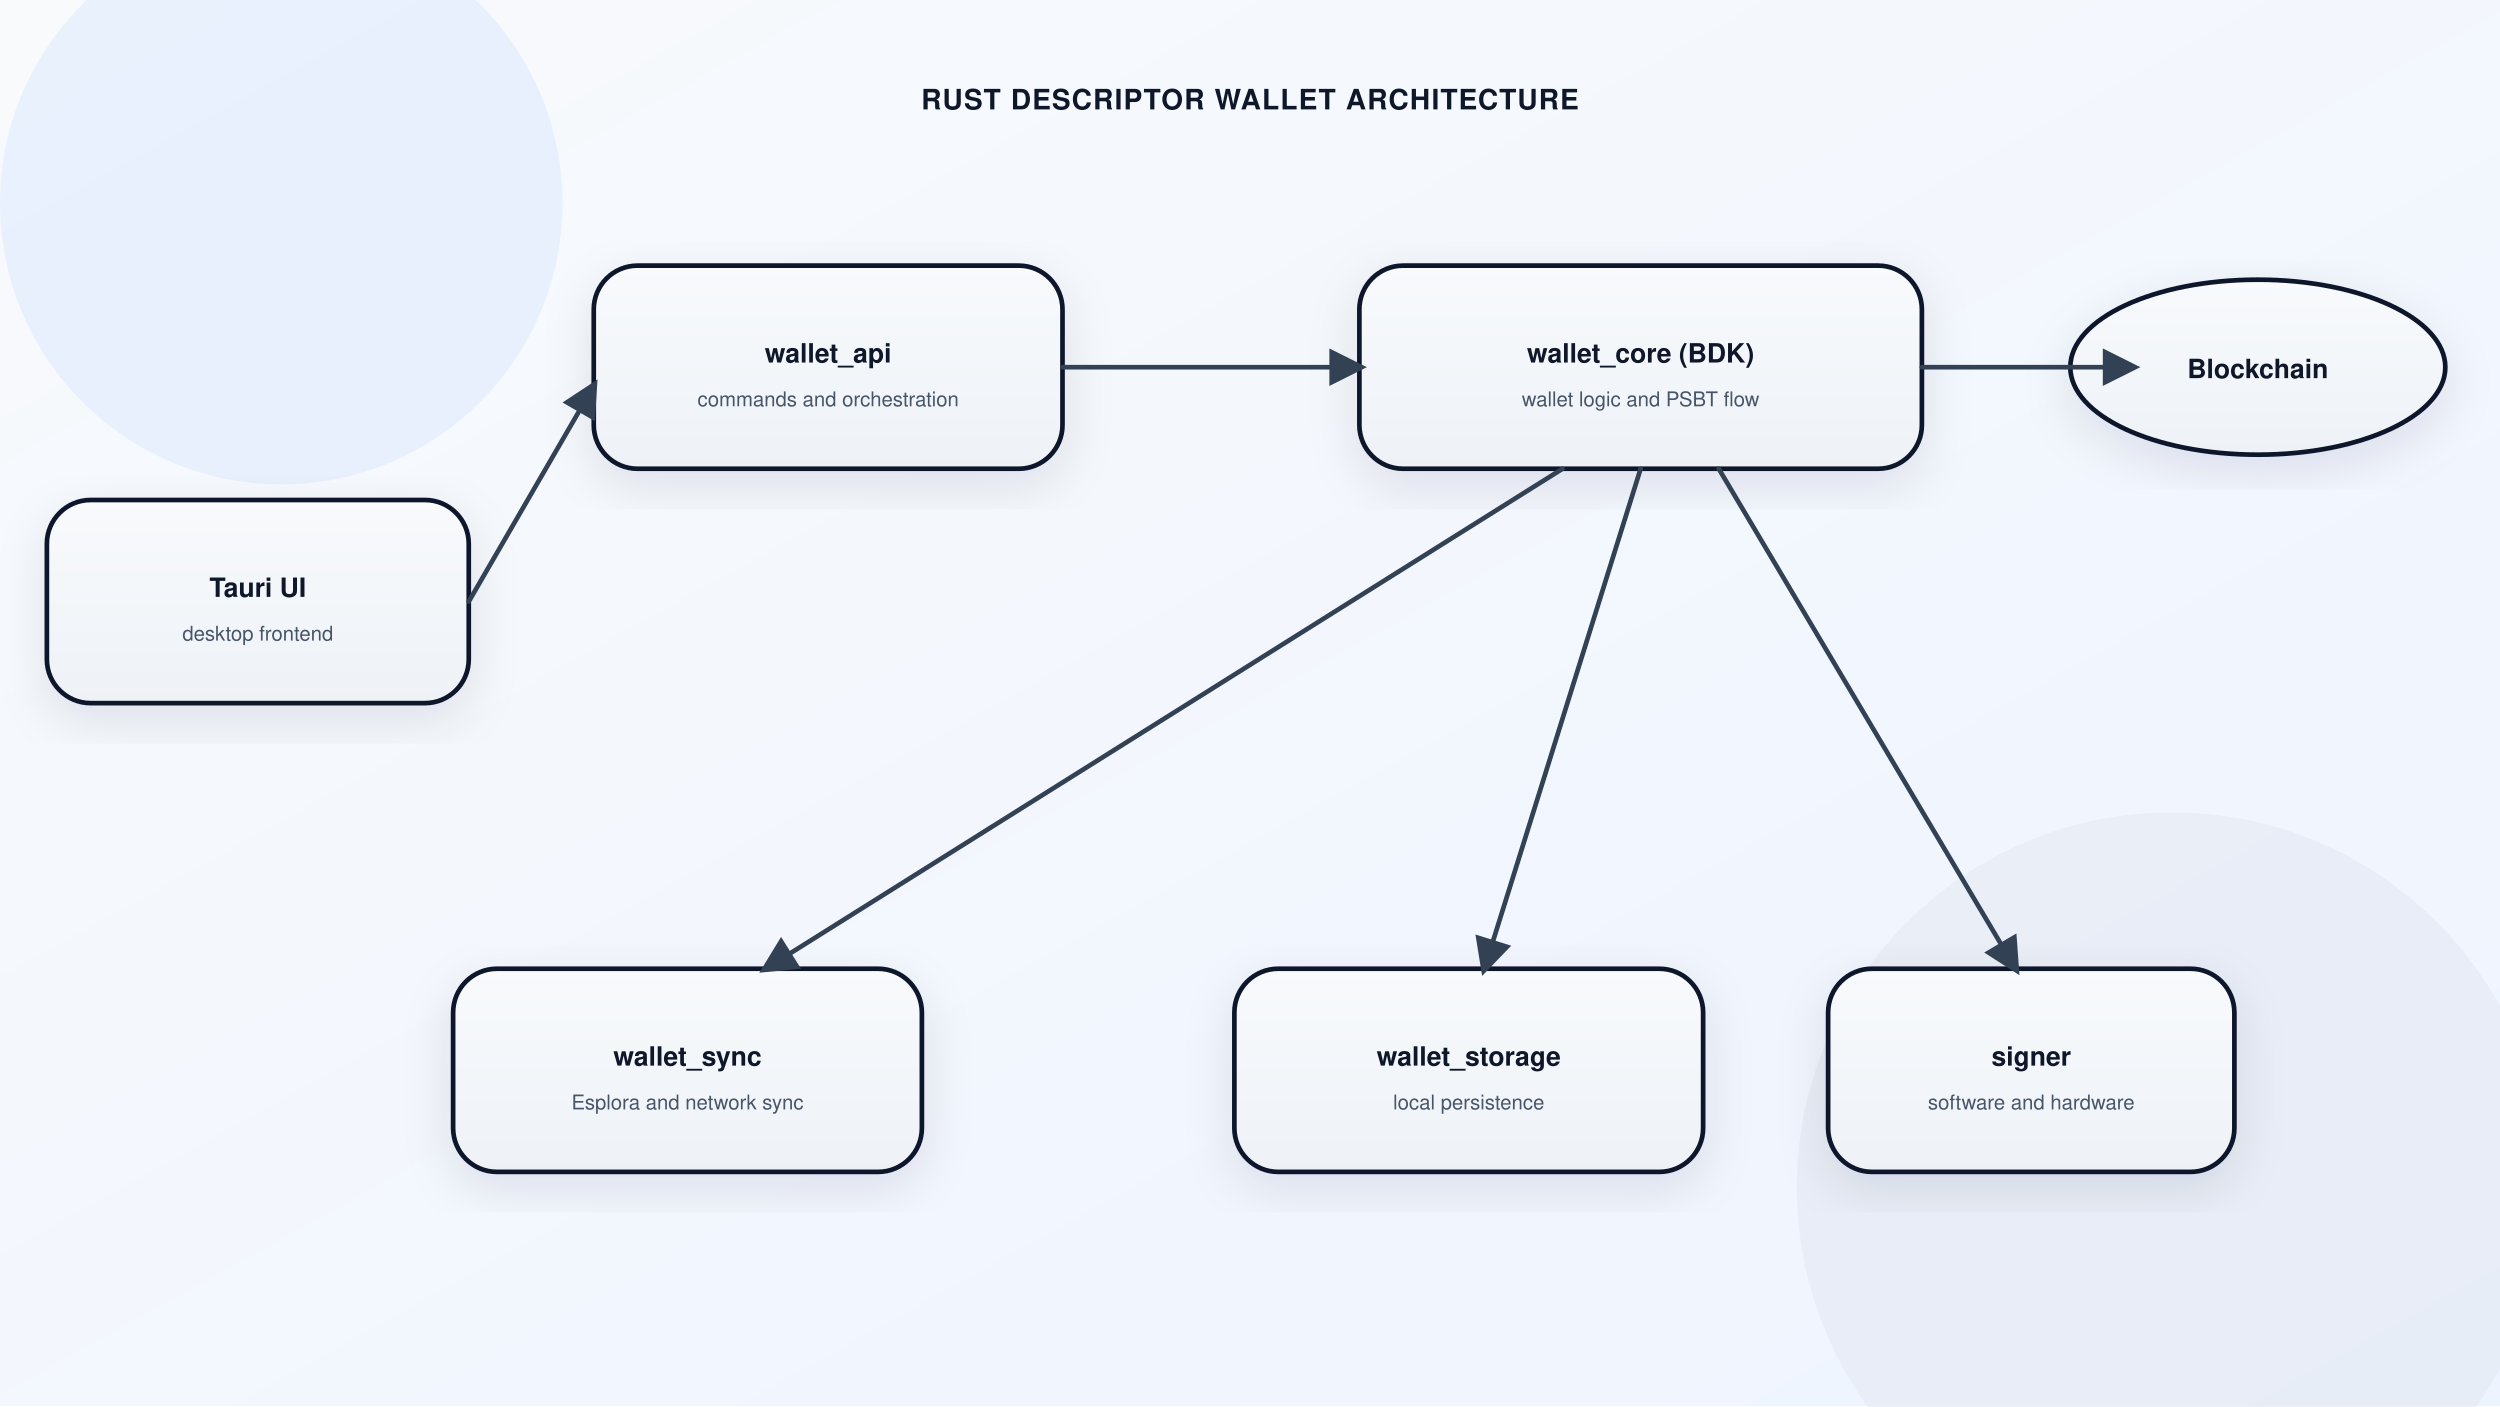
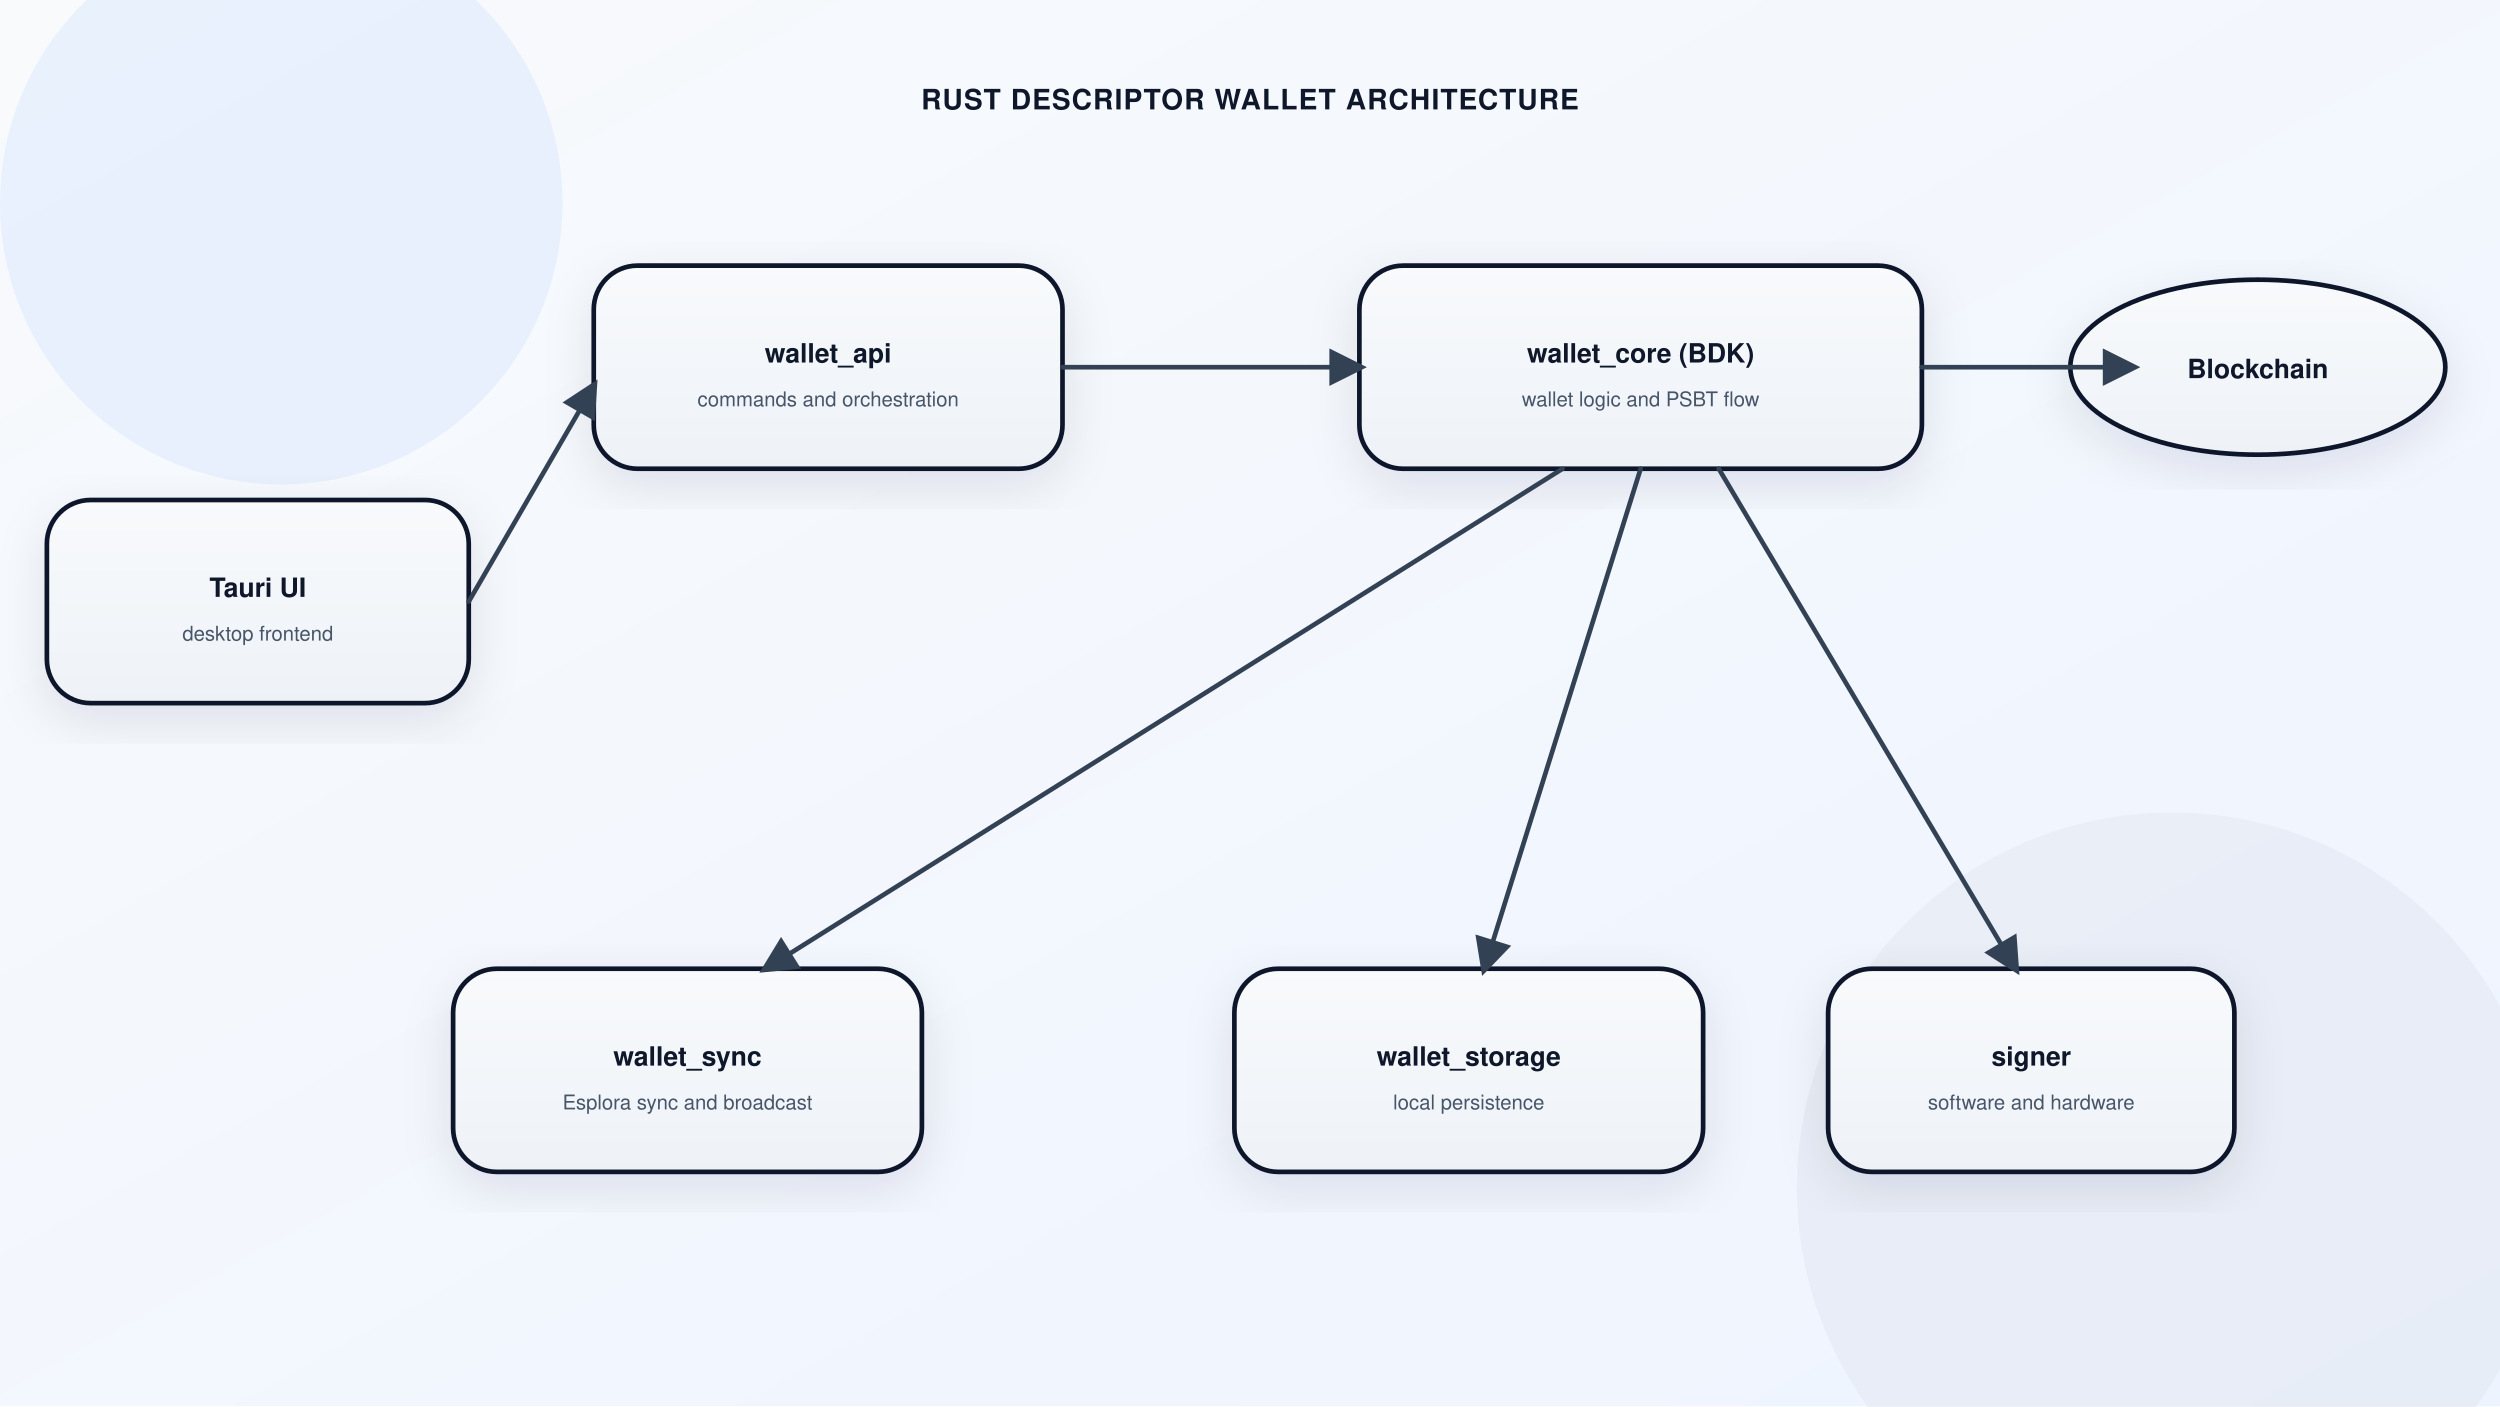
<svg xmlns="http://www.w3.org/2000/svg" width="1600" height="900" viewBox="0 0 1600 900" fill="none">
  <defs>
    <linearGradient id="cardFill" x1="0" y1="0" x2="0" y2="1">
      <stop offset="0%" stop-color="#F8FAFC" />
      <stop offset="100%" stop-color="#EEF2F7" />
    </linearGradient>
    <linearGradient id="bg" x1="0" y1="0" x2="1" y2="1">
      <stop offset="0%" stop-color="#F8FAFC" />
      <stop offset="100%" stop-color="#EEF4FF" />
    </linearGradient>
    <filter id="shadow" x="-20%" y="-20%" width="140%" height="140%">
      <feDropShadow dx="0" dy="10" stdDeviation="16" flood-color="#0F172A" flood-opacity="0.10" />
    </filter>
    <marker id="arrow" viewBox="0 0 10 10" refX="8" refY="5" markerWidth="8" markerHeight="8" orient="auto-start-reverse">
      <path d="M0 0L10 5L0 10V0Z" fill="#334155" />
    </marker>
    <style>
      .title { font-family: Helvetica, Arial, sans-serif; font-size: 18px; font-weight: 700; fill: #0F172A; letter-spacing: 0.04em; }
      .label { font-family: Helvetica, Arial, sans-serif; font-size: 17px; font-weight: 600; fill: #0F172A; }
      .subtle { font-family: Helvetica, Arial, sans-serif; font-size: 13px; font-weight: 500; fill: #475569; }
      .edge { stroke: #334155; stroke-width: 3; stroke-linecap: round; stroke-linejoin: round; marker-end: url(#arrow); }
      .card { fill: url(#cardFill); stroke: #0F172A; stroke-width: 3; filter: url(#shadow); }
    </style>
  </defs>
  <rect x="0" y="0" width="1600" height="900" fill="url(#bg)" />
  <circle cx="180" cy="130" r="180" fill="#DCEAFE" opacity="0.55" />
  <circle cx="1390" cy="760" r="240" fill="#E2E8F0" opacity="0.55" />
  <text x="800" y="70" text-anchor="middle" class="title">RUST DESCRIPTOR WALLET ARCHITECTURE</text>
  <rect class="card" x="30" y="320" rx="28" ry="28" width="270" height="130" />
  <text x="165" y="382" text-anchor="middle" class="label">Tauri UI</text>
  <text x="165" y="410" text-anchor="middle" class="subtle">desktop frontend</text>
  <rect class="card" x="380" y="170" rx="28" ry="28" width="300" height="130" />
  <text x="530" y="232" text-anchor="middle" class="label">wallet_api</text>
  <text x="530" y="260" text-anchor="middle" class="subtle">commands and orchestration</text>
  <rect class="card" x="870" y="170" rx="28" ry="28" width="360" height="130" />
  <text x="1050" y="232" text-anchor="middle" class="label">wallet_core (BDK)</text>
  <text x="1050" y="260" text-anchor="middle" class="subtle">wallet logic and PSBT flow</text>
  <ellipse class="card" cx="1445" cy="235" rx="120" ry="56" />
  <text x="1445" y="242" text-anchor="middle" class="label">Blockchain</text>
  <rect class="card" x="290" y="620" rx="28" ry="28" width="300" height="130" />
  <text x="440" y="682" text-anchor="middle" class="label">wallet_sync</text>
-   <text x="440" y="710" text-anchor="middle" class="subtle">Esplora and network sync</text>
+   <text x="440" y="710" text-anchor="middle" class="subtle">Esplora sync and broadcast</text>
  <rect class="card" x="790" y="620" rx="28" ry="28" width="300" height="130" />
  <text x="940" y="682" text-anchor="middle" class="label">wallet_storage</text>
  <text x="940" y="710" text-anchor="middle" class="subtle">local persistence</text>
  <rect class="card" x="1170" y="620" rx="28" ry="28" width="260" height="130" />
  <text x="1300" y="682" text-anchor="middle" class="label">signer</text>
  <text x="1300" y="710" text-anchor="middle" class="subtle">software and hardware</text>
  <path class="edge" d="M300 385L380 247" />
  <path class="edge" d="M680 235H870" />
  <path class="edge" d="M1230 235H1365" />
  <path class="edge" d="M1000 300L490 620" />
  <path class="edge" d="M1050 300L950 620" />
  <path class="edge" d="M1100 300L1290 620" />
</svg>
